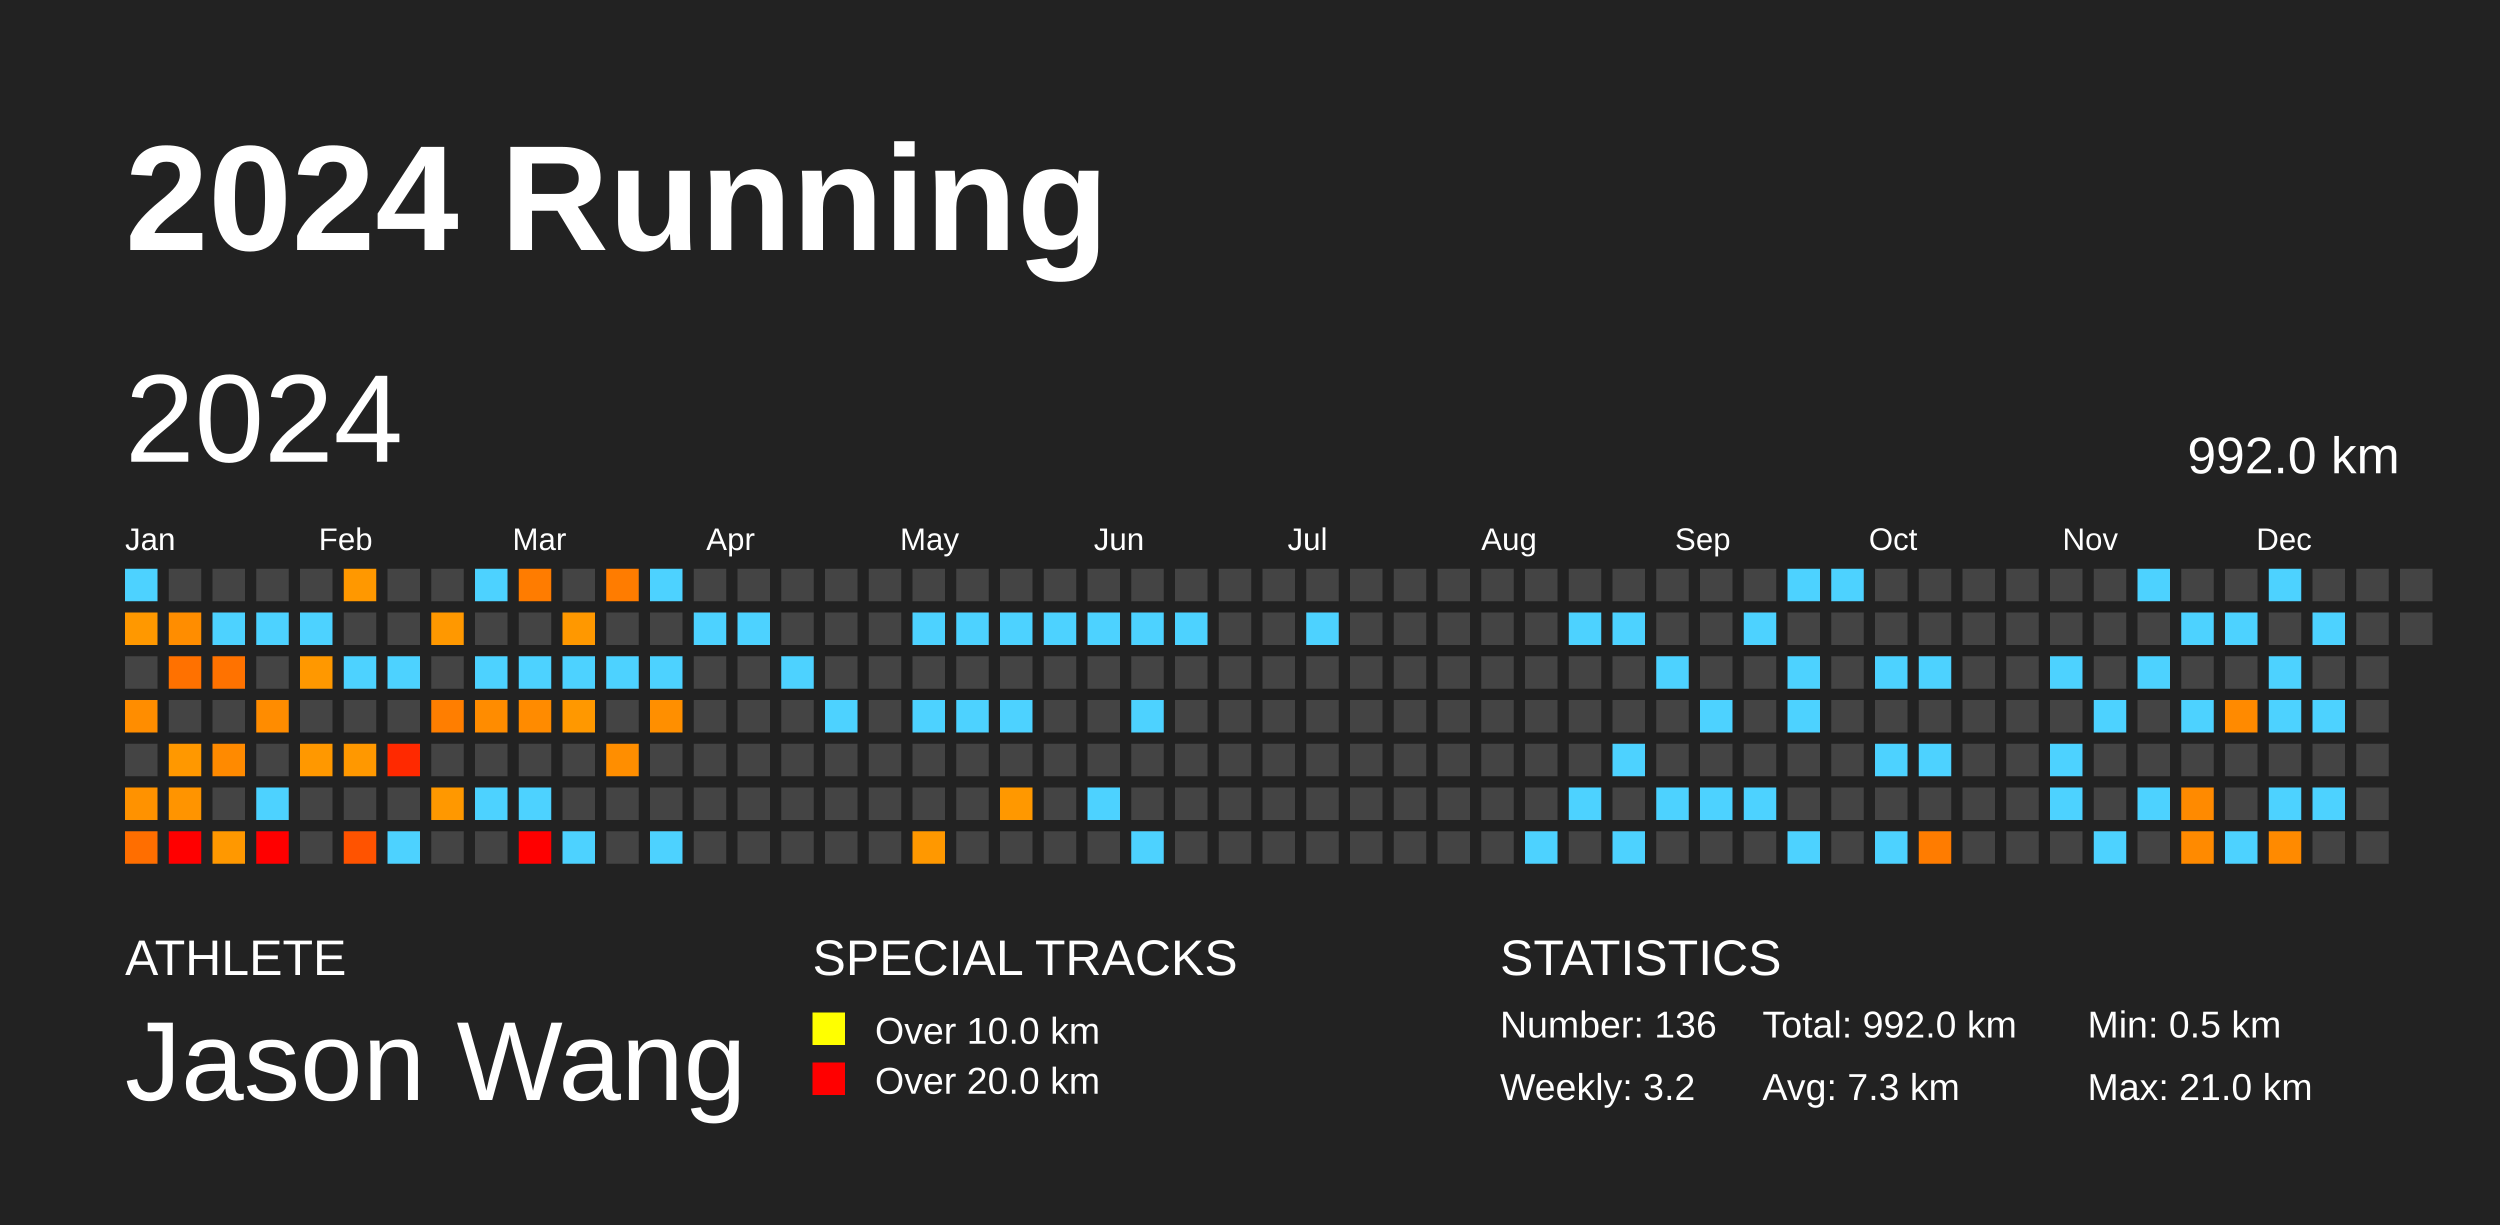
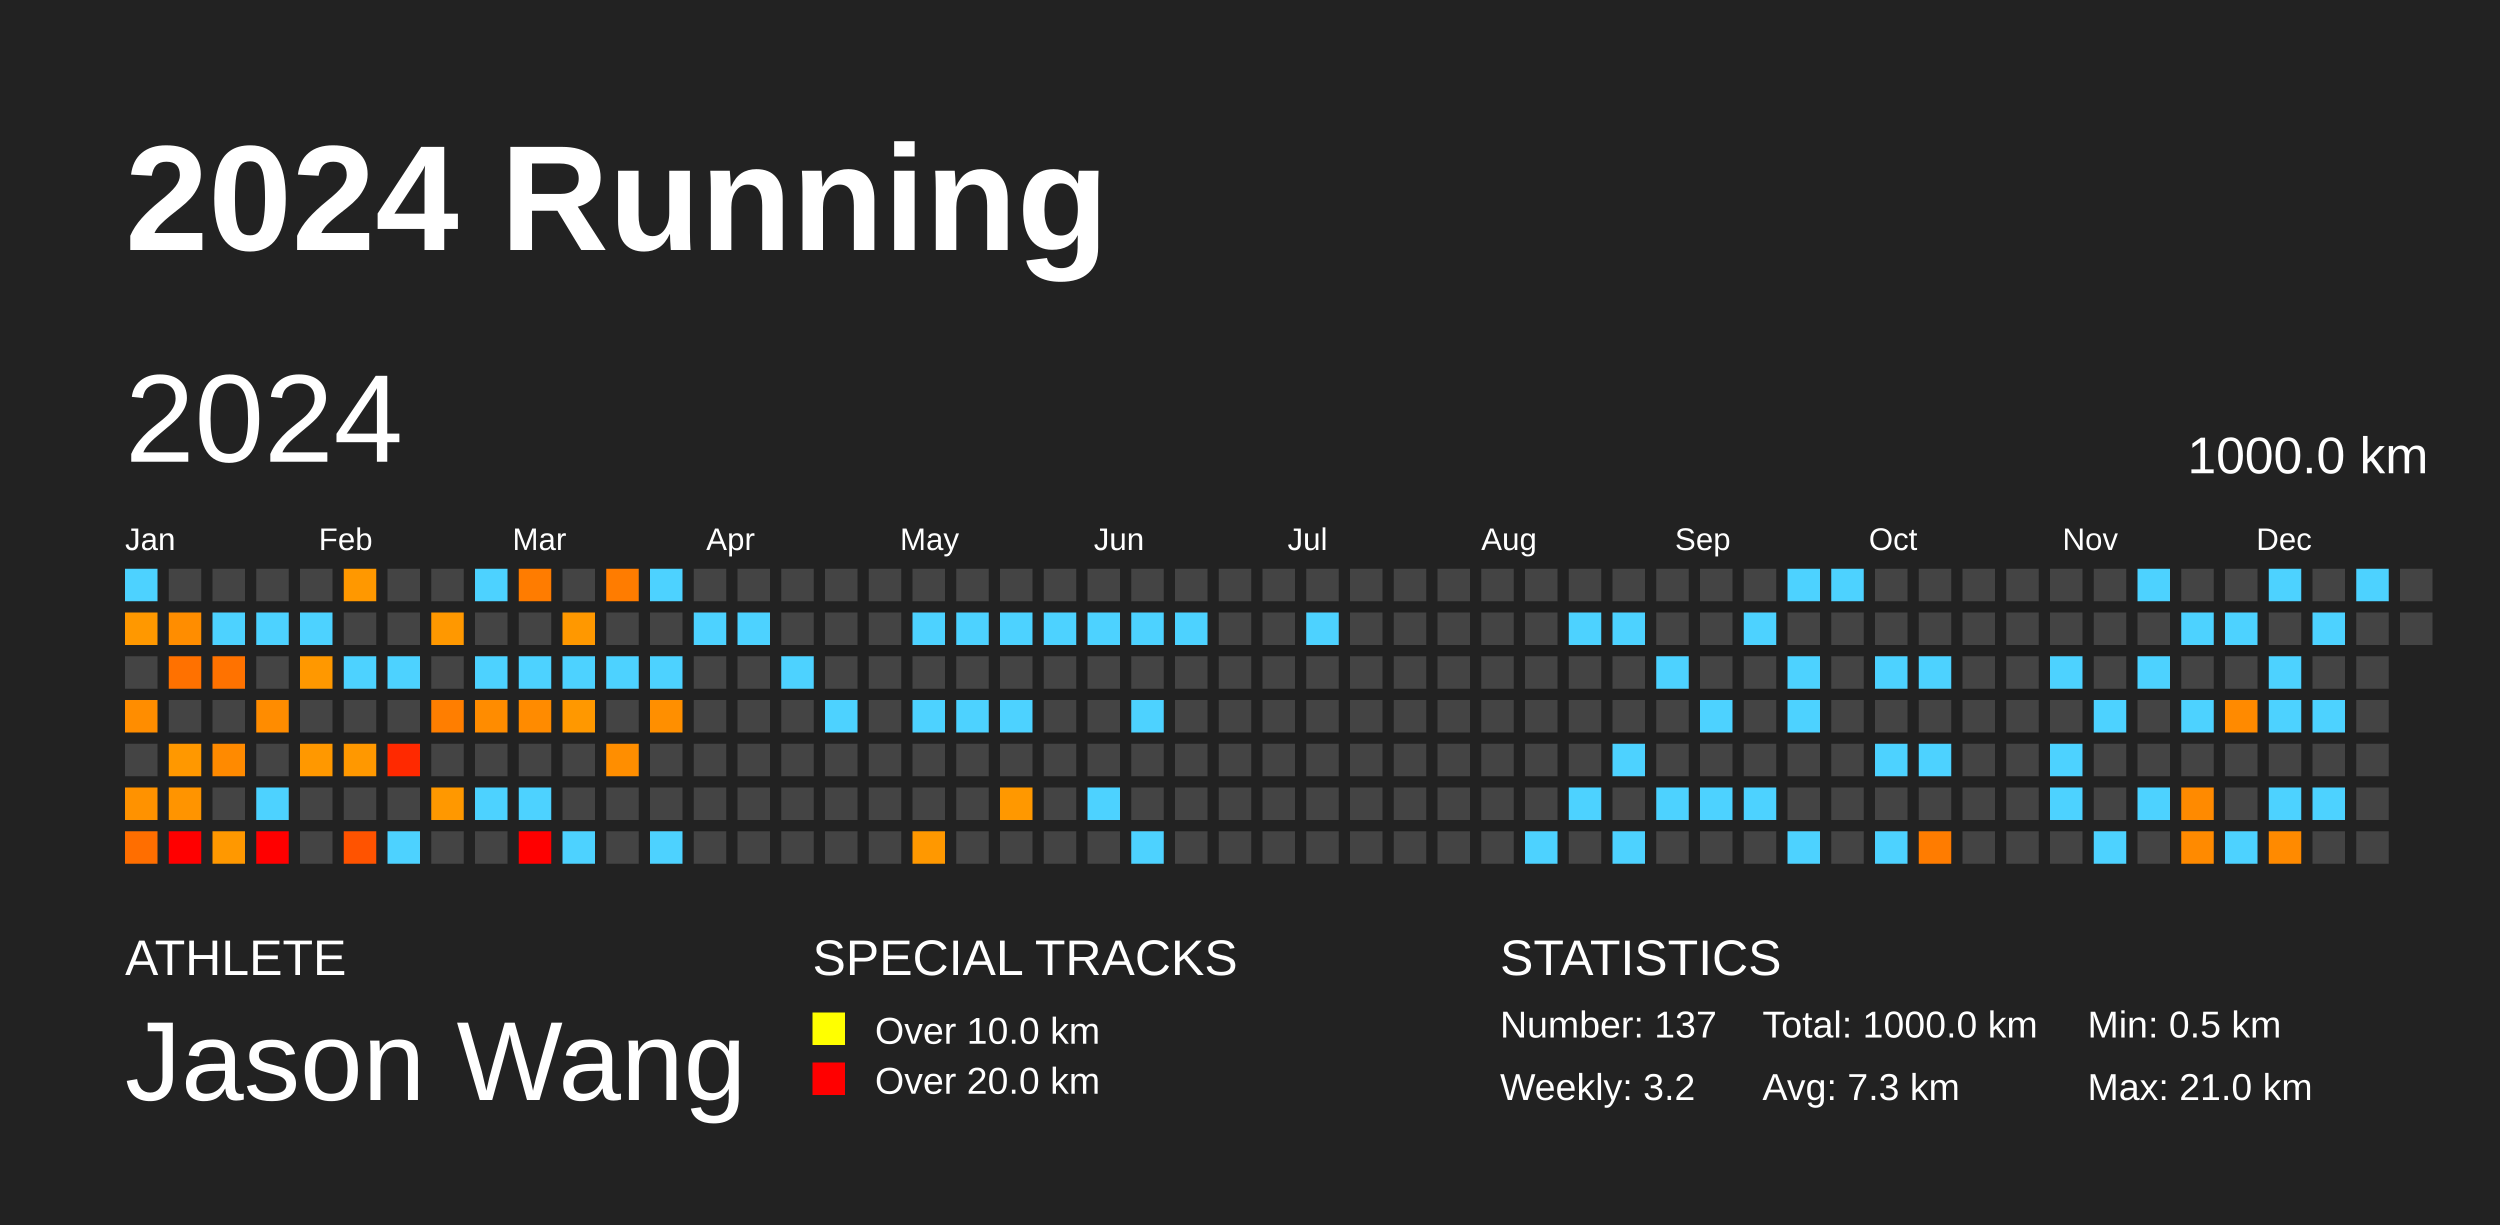
<svg xmlns="http://www.w3.org/2000/svg" baseProfile="full" height="98mm" version="1.1" viewBox="0,0,200,98" width="200mm">
  <defs />
  <rect fill="#222222" height="98" width="200" x="0" y="0" />
  <text fill="#FFFFFF" style="font-size:12px; font-family:Arial; font-weight:bold;" x="10" y="20">2024 Running</text>
  <text fill="#FFFFFF" style="font-size:4px; font-family:Arial" x="10" y="78">ATHLETE</text>
  <text fill="#FFFFFF" style="font-size:9px; font-family:Arial" x="10" y="88">Jason Wang</text>
  <text fill="#FFFFFF" style="font-size:4px; font-family:Arial" x="65" y="78">SPECIAL TRACKS</text>
  <rect fill="yellow" height="2.6" width="2.6" x="65" y="81" />
  <text fill="#FFFFFF" style="font-size:3px; font-family:Arial" x="70" y="83.5">Over 10.0 km</text>
  <rect fill="red" height="2.6" width="2.6" x="65" y="85" />
  <text fill="#FFFFFF" style="font-size:3px; font-family:Arial" x="70" y="87.5">Over 20.0 km</text>
  <text fill="#FFFFFF" style="font-size:4px; font-family:Arial" x="120" y="78">STATISTICS</text>
-   <text fill="#FFFFFF" style="font-size:3px; font-family:Arial" x="120" y="83">Number: 136</text>
+   <text fill="#FFFFFF" style="font-size:3px; font-family:Arial" x="120" y="83">Number: 137</text>
  <text fill="#FFFFFF" style="font-size:3px; font-family:Arial" x="120" y="88">Weekly: 3.2</text>
-   <text fill="#FFFFFF" style="font-size:3px; font-family:Arial" x="141" y="83">Total: 992.0 km</text>
+   <text fill="#FFFFFF" style="font-size:3px; font-family:Arial" x="141" y="83">Total: 1000.0 km</text>
  <text fill="#FFFFFF" style="font-size:3px; font-family:Arial" x="141" y="88">Avg: 7.3 km</text>
  <text fill="#FFFFFF" style="font-size:3px; font-family:Arial" x="167" y="83">Min: 0.5 km</text>
  <text fill="#FFFFFF" style="font-size:3px; font-family:Arial" x="167" y="88">Max: 21.0 km</text>
  <text dominant-baseline="hanging" fill="#FFFFFF" style="font-size:10.0px; font-family:Arial;" x="10" y="30">2024</text>
-   <text dominant-baseline="hanging" fill="#FFFFFF" style="font-size:4.125px; font-family:Arial;" x="175" y="35">992.0 km</text>
+   <text dominant-baseline="hanging" fill="#FFFFFF" style="font-size:4.125px; font-family:Arial;" x="175" y="35">1000.0 km</text>
  <text fill="#FFFFFF" style="font-size:2.5px; font-family:Arial" x="10.0" y="44">Jan</text>
  <text fill="#FFFFFF" style="font-size:2.5px; font-family:Arial" x="25.5" y="44">Feb</text>
  <text fill="#FFFFFF" style="font-size:2.5px; font-family:Arial" x="41.0" y="44">Mar</text>
  <text fill="#FFFFFF" style="font-size:2.5px; font-family:Arial" x="56.5" y="44">Apr</text>
  <text fill="#FFFFFF" style="font-size:2.5px; font-family:Arial" x="72.0" y="44">May</text>
  <text fill="#FFFFFF" style="font-size:2.5px; font-family:Arial" x="87.5" y="44">Jun</text>
  <text fill="#FFFFFF" style="font-size:2.5px; font-family:Arial" x="103.0" y="44">Jul</text>
  <text fill="#FFFFFF" style="font-size:2.5px; font-family:Arial" x="118.5" y="44">Aug</text>
  <text fill="#FFFFFF" style="font-size:2.5px; font-family:Arial" x="134.0" y="44">Sep</text>
  <text fill="#FFFFFF" style="font-size:2.5px; font-family:Arial" x="149.5" y="44">Oct</text>
  <text fill="#FFFFFF" style="font-size:2.5px; font-family:Arial" x="165.0" y="44">Nov</text>
  <text fill="#FFFFFF" style="font-size:2.5px; font-family:Arial" x="180.5" y="44">Dec</text>
  <rect fill="#4dd2ff" height="2.6" width="2.6" x="10.0" y="45.5" />
  <rect fill="#ff9800" height="2.6" width="2.6" x="10.0" y="49.0" />
  <rect fill="#444444" height="2.6" width="2.6" x="10.0" y="52.5" />
  <rect fill="#ff8d00" height="2.6" width="2.6" x="10.0" y="56.0" />
  <rect fill="#444444" height="2.6" width="2.6" x="10.0" y="59.5" />
  <rect fill="#ff9200" height="2.6" width="2.6" x="10.0" y="63.0" />
  <rect fill="#ff6e00" height="2.6" width="2.6" x="10.0" y="66.5" />
  <rect fill="#444444" height="2.6" width="2.6" x="13.5" y="45.5" />
  <rect fill="#ff8d00" height="2.6" width="2.6" x="13.5" y="49.0" />
  <rect fill="#ff7100" height="2.6" width="2.6" x="13.5" y="52.5" />
  <rect fill="#444444" height="2.6" width="2.6" x="13.5" y="56.0" />
  <rect fill="#ff9800" height="2.6" width="2.6" x="13.5" y="59.5" />
  <rect fill="#ff9400" height="2.6" width="2.6" x="13.5" y="63.0" />
  <rect fill="red" height="2.6" width="2.6" x="13.5" y="66.5" />
  <rect fill="#444444" height="2.6" width="2.6" x="17.0" y="45.5" />
  <rect fill="#4dd2ff" height="2.6" width="2.6" x="17.0" y="49.0" />
  <rect fill="#ff7200" height="2.6" width="2.6" x="17.0" y="52.5" />
  <rect fill="#444444" height="2.6" width="2.6" x="17.0" y="56.0" />
  <rect fill="#ff8a00" height="2.6" width="2.6" x="17.0" y="59.5" />
  <rect fill="#444444" height="2.6" width="2.6" x="17.0" y="63.0" />
  <rect fill="#ff9800" height="2.6" width="2.6" x="17.0" y="66.5" />
  <rect fill="#444444" height="2.6" width="2.6" x="20.5" y="45.5" />
  <rect fill="#4dd2ff" height="2.6" width="2.6" x="20.5" y="49.0" />
  <rect fill="#444444" height="2.6" width="2.6" x="20.5" y="52.5" />
  <rect fill="#ff8c00" height="2.6" width="2.6" x="20.5" y="56.0" />
  <rect fill="#444444" height="2.6" width="2.6" x="20.5" y="59.5" />
  <rect fill="#4dd2ff" height="2.6" width="2.6" x="20.5" y="63.0" />
  <rect fill="red" height="2.6" width="2.6" x="20.5" y="66.5" />
  <rect fill="#444444" height="2.6" width="2.6" x="24.0" y="45.5" />
  <rect fill="#4dd2ff" height="2.6" width="2.6" x="24.0" y="49.0" />
  <rect fill="#ff9800" height="2.6" width="2.6" x="24.0" y="52.5" />
  <rect fill="#444444" height="2.6" width="2.6" x="24.0" y="56.0" />
  <rect fill="#ff9800" height="2.6" width="2.6" x="24.0" y="59.5" />
  <rect fill="#444444" height="2.6" width="2.6" x="24.0" y="63.0" />
  <rect fill="#444444" height="2.6" width="2.6" x="24.0" y="66.5" />
  <rect fill="#ff9800" height="2.6" width="2.6" x="27.5" y="45.5" />
  <rect fill="#444444" height="2.6" width="2.6" x="27.5" y="49.0" />
  <rect fill="#4dd2ff" height="2.6" width="2.6" x="27.5" y="52.5" />
  <rect fill="#444444" height="2.6" width="2.6" x="27.5" y="56.0" />
  <rect fill="#ff9800" height="2.6" width="2.6" x="27.5" y="59.5" />
  <rect fill="#444444" height="2.6" width="2.6" x="27.5" y="63.0" />
  <rect fill="#ff5300" height="2.6" width="2.6" x="27.5" y="66.5" />
  <rect fill="#444444" height="2.6" width="2.6" x="31.0" y="45.5" />
  <rect fill="#444444" height="2.6" width="2.6" x="31.0" y="49.0" />
  <rect fill="#4dd2ff" height="2.6" width="2.6" x="31.0" y="52.5" />
  <rect fill="#444444" height="2.6" width="2.6" x="31.0" y="56.0" />
  <rect fill="#ff2900" height="2.6" width="2.6" x="31.0" y="59.5" />
  <rect fill="#444444" height="2.6" width="2.6" x="31.0" y="63.0" />
  <rect fill="#4dd2ff" height="2.6" width="2.6" x="31.0" y="66.5" />
  <rect fill="#444444" height="2.6" width="2.6" x="34.5" y="45.5" />
  <rect fill="#ff9800" height="2.6" width="2.6" x="34.5" y="49.0" />
  <rect fill="#444444" height="2.6" width="2.6" x="34.5" y="52.5" />
  <rect fill="#ff7e00" height="2.6" width="2.6" x="34.5" y="56.0" />
  <rect fill="#444444" height="2.6" width="2.6" x="34.5" y="59.5" />
  <rect fill="#ff9800" height="2.6" width="2.6" x="34.5" y="63.0" />
  <rect fill="#444444" height="2.6" width="2.6" x="34.5" y="66.5" />
  <rect fill="#4dd2ff" height="2.6" width="2.6" x="38.0" y="45.5" />
  <rect fill="#444444" height="2.6" width="2.6" x="38.0" y="49.0" />
  <rect fill="#4dd2ff" height="2.6" width="2.6" x="38.0" y="52.5" />
  <rect fill="#ff8c00" height="2.6" width="2.6" x="38.0" y="56.0" />
  <rect fill="#444444" height="2.6" width="2.6" x="38.0" y="59.5" />
  <rect fill="#4dd2ff" height="2.6" width="2.6" x="38.0" y="63.0" />
  <rect fill="#444444" height="2.6" width="2.6" x="38.0" y="66.5" />
  <rect fill="#ff7c00" height="2.6" width="2.6" x="41.5" y="45.5" />
  <rect fill="#444444" height="2.6" width="2.6" x="41.5" y="49.0" />
  <rect fill="#4dd2ff" height="2.6" width="2.6" x="41.5" y="52.5" />
  <rect fill="#ff8b00" height="2.6" width="2.6" x="41.5" y="56.0" />
  <rect fill="#444444" height="2.6" width="2.6" x="41.5" y="59.5" />
  <rect fill="#4dd2ff" height="2.6" width="2.6" x="41.5" y="63.0" />
  <rect fill="red" height="2.6" width="2.6" x="41.5" y="66.5" />
  <rect fill="#444444" height="2.6" width="2.6" x="45.0" y="45.5" />
  <rect fill="#ff9800" height="2.6" width="2.6" x="45.0" y="49.0" />
  <rect fill="#4dd2ff" height="2.6" width="2.6" x="45.0" y="52.5" />
  <rect fill="#ff9800" height="2.6" width="2.6" x="45.0" y="56.0" />
  <rect fill="#444444" height="2.6" width="2.6" x="45.0" y="59.5" />
  <rect fill="#444444" height="2.6" width="2.6" x="45.0" y="63.0" />
  <rect fill="#4dd2ff" height="2.6" width="2.6" x="45.0" y="66.5" />
  <rect fill="#ff7c00" height="2.6" width="2.6" x="48.5" y="45.5" />
  <rect fill="#444444" height="2.6" width="2.6" x="48.5" y="49.0" />
  <rect fill="#4dd2ff" height="2.6" width="2.6" x="48.5" y="52.5" />
  <rect fill="#444444" height="2.6" width="2.6" x="48.5" y="56.0" />
  <rect fill="#ff8e00" height="2.6" width="2.6" x="48.5" y="59.5" />
  <rect fill="#444444" height="2.6" width="2.6" x="48.5" y="63.0" />
  <rect fill="#444444" height="2.6" width="2.6" x="48.5" y="66.5" />
  <rect fill="#4dd2ff" height="2.6" width="2.6" x="52.0" y="45.5" />
  <rect fill="#444444" height="2.6" width="2.6" x="52.0" y="49.0" />
  <rect fill="#4dd2ff" height="2.6" width="2.6" x="52.0" y="52.5" />
  <rect fill="#ff8f00" height="2.6" width="2.6" x="52.0" y="56.0" />
  <rect fill="#444444" height="2.6" width="2.6" x="52.0" y="59.5" />
  <rect fill="#444444" height="2.6" width="2.6" x="52.0" y="63.0" />
  <rect fill="#4dd2ff" height="2.6" width="2.6" x="52.0" y="66.5" />
  <rect fill="#444444" height="2.6" width="2.6" x="55.5" y="45.5" />
  <rect fill="#4dd2ff" height="2.6" width="2.6" x="55.5" y="49.0" />
  <rect fill="#444444" height="2.6" width="2.6" x="55.5" y="52.5" />
  <rect fill="#444444" height="2.6" width="2.6" x="55.5" y="56.0" />
  <rect fill="#444444" height="2.6" width="2.6" x="55.5" y="59.5" />
  <rect fill="#444444" height="2.6" width="2.6" x="55.5" y="63.0" />
  <rect fill="#444444" height="2.6" width="2.6" x="55.5" y="66.5" />
  <rect fill="#444444" height="2.6" width="2.6" x="59.0" y="45.5" />
  <rect fill="#4dd2ff" height="2.6" width="2.6" x="59.0" y="49.0" />
  <rect fill="#444444" height="2.6" width="2.6" x="59.0" y="52.5" />
  <rect fill="#444444" height="2.6" width="2.6" x="59.0" y="56.0" />
  <rect fill="#444444" height="2.6" width="2.6" x="59.0" y="59.5" />
  <rect fill="#444444" height="2.6" width="2.6" x="59.0" y="63.0" />
  <rect fill="#444444" height="2.6" width="2.6" x="59.0" y="66.5" />
  <rect fill="#444444" height="2.6" width="2.6" x="62.5" y="45.5" />
  <rect fill="#444444" height="2.6" width="2.6" x="62.5" y="49.0" />
  <rect fill="#4dd2ff" height="2.6" width="2.6" x="62.5" y="52.5" />
  <rect fill="#444444" height="2.6" width="2.6" x="62.5" y="56.0" />
  <rect fill="#444444" height="2.6" width="2.6" x="62.5" y="59.5" />
  <rect fill="#444444" height="2.6" width="2.6" x="62.5" y="63.0" />
  <rect fill="#444444" height="2.6" width="2.6" x="62.5" y="66.5" />
  <rect fill="#444444" height="2.6" width="2.6" x="66.0" y="45.5" />
  <rect fill="#444444" height="2.6" width="2.6" x="66.0" y="49.0" />
  <rect fill="#444444" height="2.6" width="2.6" x="66.0" y="52.5" />
  <rect fill="#4dd2ff" height="2.6" width="2.6" x="66.0" y="56.0" />
  <rect fill="#444444" height="2.6" width="2.6" x="66.0" y="59.5" />
  <rect fill="#444444" height="2.6" width="2.6" x="66.0" y="63.0" />
  <rect fill="#444444" height="2.6" width="2.6" x="66.0" y="66.5" />
  <rect fill="#444444" height="2.6" width="2.6" x="69.5" y="45.5" />
  <rect fill="#444444" height="2.6" width="2.6" x="69.5" y="49.0" />
  <rect fill="#444444" height="2.6" width="2.6" x="69.5" y="52.5" />
  <rect fill="#444444" height="2.6" width="2.6" x="69.5" y="56.0" />
  <rect fill="#444444" height="2.6" width="2.6" x="69.5" y="59.5" />
  <rect fill="#444444" height="2.6" width="2.6" x="69.5" y="63.0" />
  <rect fill="#444444" height="2.6" width="2.6" x="69.5" y="66.5" />
  <rect fill="#444444" height="2.6" width="2.6" x="73.0" y="45.5" />
  <rect fill="#4dd2ff" height="2.6" width="2.6" x="73.0" y="49.0" />
  <rect fill="#444444" height="2.6" width="2.6" x="73.0" y="52.5" />
  <rect fill="#4dd2ff" height="2.6" width="2.6" x="73.0" y="56.0" />
  <rect fill="#444444" height="2.6" width="2.6" x="73.0" y="59.5" />
  <rect fill="#444444" height="2.6" width="2.6" x="73.0" y="63.0" />
  <rect fill="#ff9800" height="2.6" width="2.6" x="73.0" y="66.5" />
  <rect fill="#444444" height="2.6" width="2.6" x="76.5" y="45.5" />
  <rect fill="#4dd2ff" height="2.6" width="2.6" x="76.5" y="49.0" />
  <rect fill="#444444" height="2.6" width="2.6" x="76.5" y="52.5" />
  <rect fill="#4dd2ff" height="2.6" width="2.6" x="76.5" y="56.0" />
  <rect fill="#444444" height="2.6" width="2.6" x="76.5" y="59.5" />
  <rect fill="#444444" height="2.6" width="2.6" x="76.5" y="63.0" />
  <rect fill="#444444" height="2.6" width="2.6" x="76.5" y="66.5" />
  <rect fill="#444444" height="2.6" width="2.6" x="80.0" y="45.5" />
  <rect fill="#4dd2ff" height="2.6" width="2.6" x="80.0" y="49.0" />
  <rect fill="#444444" height="2.6" width="2.6" x="80.0" y="52.5" />
  <rect fill="#4dd2ff" height="2.6" width="2.6" x="80.0" y="56.0" />
  <rect fill="#444444" height="2.6" width="2.6" x="80.0" y="59.5" />
  <rect fill="#ff9800" height="2.6" width="2.6" x="80.0" y="63.0" />
  <rect fill="#444444" height="2.6" width="2.6" x="80.0" y="66.5" />
  <rect fill="#444444" height="2.6" width="2.6" x="83.5" y="45.5" />
  <rect fill="#4dd2ff" height="2.6" width="2.6" x="83.5" y="49.0" />
  <rect fill="#444444" height="2.6" width="2.6" x="83.5" y="52.5" />
  <rect fill="#444444" height="2.6" width="2.6" x="83.5" y="56.0" />
  <rect fill="#444444" height="2.6" width="2.6" x="83.5" y="59.5" />
  <rect fill="#444444" height="2.6" width="2.6" x="83.5" y="63.0" />
  <rect fill="#444444" height="2.6" width="2.6" x="83.5" y="66.5" />
  <rect fill="#444444" height="2.6" width="2.6" x="87.0" y="45.5" />
  <rect fill="#4dd2ff" height="2.6" width="2.6" x="87.0" y="49.0" />
  <rect fill="#444444" height="2.6" width="2.6" x="87.0" y="52.5" />
  <rect fill="#444444" height="2.6" width="2.6" x="87.0" y="56.0" />
  <rect fill="#444444" height="2.6" width="2.6" x="87.0" y="59.5" />
  <rect fill="#4dd2ff" height="2.6" width="2.6" x="87.0" y="63.0" />
  <rect fill="#444444" height="2.6" width="2.6" x="87.0" y="66.5" />
  <rect fill="#444444" height="2.6" width="2.6" x="90.5" y="45.5" />
  <rect fill="#4dd2ff" height="2.6" width="2.6" x="90.5" y="49.0" />
  <rect fill="#444444" height="2.6" width="2.6" x="90.5" y="52.5" />
  <rect fill="#4dd2ff" height="2.6" width="2.6" x="90.5" y="56.0" />
  <rect fill="#444444" height="2.6" width="2.6" x="90.5" y="59.5" />
  <rect fill="#444444" height="2.6" width="2.6" x="90.5" y="63.0" />
  <rect fill="#4dd2ff" height="2.6" width="2.6" x="90.5" y="66.5" />
  <rect fill="#444444" height="2.6" width="2.6" x="94.0" y="45.5" />
  <rect fill="#4dd2ff" height="2.6" width="2.6" x="94.0" y="49.0" />
  <rect fill="#444444" height="2.6" width="2.6" x="94.0" y="52.5" />
  <rect fill="#444444" height="2.6" width="2.6" x="94.0" y="56.0" />
  <rect fill="#444444" height="2.6" width="2.6" x="94.0" y="59.5" />
  <rect fill="#444444" height="2.6" width="2.6" x="94.0" y="63.0" />
  <rect fill="#444444" height="2.6" width="2.6" x="94.0" y="66.5" />
  <rect fill="#444444" height="2.6" width="2.6" x="97.5" y="45.5" />
  <rect fill="#444444" height="2.6" width="2.6" x="97.5" y="49.0" />
  <rect fill="#444444" height="2.6" width="2.6" x="97.5" y="52.5" />
  <rect fill="#444444" height="2.6" width="2.6" x="97.5" y="56.0" />
  <rect fill="#444444" height="2.6" width="2.6" x="97.5" y="59.5" />
  <rect fill="#444444" height="2.6" width="2.6" x="97.5" y="63.0" />
  <rect fill="#444444" height="2.6" width="2.6" x="97.5" y="66.5" />
  <rect fill="#444444" height="2.6" width="2.6" x="101.0" y="45.5" />
  <rect fill="#444444" height="2.6" width="2.6" x="101.0" y="49.0" />
  <rect fill="#444444" height="2.6" width="2.6" x="101.0" y="52.5" />
  <rect fill="#444444" height="2.6" width="2.6" x="101.0" y="56.0" />
  <rect fill="#444444" height="2.6" width="2.6" x="101.0" y="59.5" />
  <rect fill="#444444" height="2.6" width="2.6" x="101.0" y="63.0" />
  <rect fill="#444444" height="2.6" width="2.6" x="101.0" y="66.5" />
  <rect fill="#444444" height="2.6" width="2.6" x="104.5" y="45.5" />
  <rect fill="#4dd2ff" height="2.6" width="2.6" x="104.5" y="49.0" />
  <rect fill="#444444" height="2.6" width="2.6" x="104.5" y="52.5" />
  <rect fill="#444444" height="2.6" width="2.6" x="104.5" y="56.0" />
  <rect fill="#444444" height="2.6" width="2.6" x="104.5" y="59.5" />
  <rect fill="#444444" height="2.6" width="2.6" x="104.5" y="63.0" />
  <rect fill="#444444" height="2.6" width="2.6" x="104.5" y="66.5" />
  <rect fill="#444444" height="2.6" width="2.6" x="108.0" y="45.5" />
  <rect fill="#444444" height="2.6" width="2.6" x="108.0" y="49.0" />
  <rect fill="#444444" height="2.6" width="2.6" x="108.0" y="52.5" />
  <rect fill="#444444" height="2.6" width="2.6" x="108.0" y="56.0" />
  <rect fill="#444444" height="2.6" width="2.6" x="108.0" y="59.5" />
  <rect fill="#444444" height="2.6" width="2.6" x="108.0" y="63.0" />
  <rect fill="#444444" height="2.6" width="2.6" x="108.0" y="66.5" />
  <rect fill="#444444" height="2.6" width="2.6" x="111.5" y="45.5" />
  <rect fill="#444444" height="2.6" width="2.6" x="111.5" y="49.0" />
  <rect fill="#444444" height="2.6" width="2.6" x="111.5" y="52.5" />
  <rect fill="#444444" height="2.6" width="2.6" x="111.5" y="56.0" />
  <rect fill="#444444" height="2.6" width="2.6" x="111.5" y="59.5" />
  <rect fill="#444444" height="2.6" width="2.6" x="111.5" y="63.0" />
  <rect fill="#444444" height="2.6" width="2.6" x="111.5" y="66.5" />
  <rect fill="#444444" height="2.6" width="2.6" x="115.0" y="45.5" />
  <rect fill="#444444" height="2.6" width="2.6" x="115.0" y="49.0" />
  <rect fill="#444444" height="2.6" width="2.6" x="115.0" y="52.5" />
  <rect fill="#444444" height="2.6" width="2.6" x="115.0" y="56.0" />
  <rect fill="#444444" height="2.6" width="2.6" x="115.0" y="59.5" />
  <rect fill="#444444" height="2.6" width="2.6" x="115.0" y="63.0" />
  <rect fill="#444444" height="2.6" width="2.6" x="115.0" y="66.5" />
  <rect fill="#444444" height="2.6" width="2.6" x="118.5" y="45.5" />
  <rect fill="#444444" height="2.6" width="2.6" x="118.5" y="49.0" />
  <rect fill="#444444" height="2.6" width="2.6" x="118.5" y="52.5" />
  <rect fill="#444444" height="2.6" width="2.6" x="118.5" y="56.0" />
  <rect fill="#444444" height="2.6" width="2.6" x="118.5" y="59.5" />
  <rect fill="#444444" height="2.6" width="2.6" x="118.5" y="63.0" />
  <rect fill="#444444" height="2.6" width="2.6" x="118.5" y="66.5" />
  <rect fill="#444444" height="2.6" width="2.6" x="122.0" y="45.5" />
  <rect fill="#444444" height="2.6" width="2.6" x="122.0" y="49.0" />
  <rect fill="#444444" height="2.6" width="2.6" x="122.0" y="52.5" />
  <rect fill="#444444" height="2.6" width="2.6" x="122.0" y="56.0" />
  <rect fill="#444444" height="2.6" width="2.6" x="122.0" y="59.5" />
  <rect fill="#444444" height="2.6" width="2.6" x="122.0" y="63.0" />
  <rect fill="#4dd2ff" height="2.6" width="2.6" x="122.0" y="66.5" />
  <rect fill="#444444" height="2.6" width="2.6" x="125.5" y="45.5" />
  <rect fill="#4dd2ff" height="2.6" width="2.6" x="125.5" y="49.0" />
  <rect fill="#444444" height="2.6" width="2.6" x="125.5" y="52.5" />
  <rect fill="#444444" height="2.6" width="2.6" x="125.5" y="56.0" />
  <rect fill="#444444" height="2.6" width="2.6" x="125.5" y="59.5" />
  <rect fill="#4dd2ff" height="2.6" width="2.6" x="125.5" y="63.0" />
  <rect fill="#444444" height="2.6" width="2.6" x="125.5" y="66.5" />
  <rect fill="#444444" height="2.6" width="2.6" x="129.0" y="45.5" />
  <rect fill="#4dd2ff" height="2.6" width="2.6" x="129.0" y="49.0" />
  <rect fill="#444444" height="2.6" width="2.6" x="129.0" y="52.5" />
  <rect fill="#444444" height="2.6" width="2.6" x="129.0" y="56.0" />
  <rect fill="#4dd2ff" height="2.6" width="2.6" x="129.0" y="59.5" />
  <rect fill="#444444" height="2.6" width="2.6" x="129.0" y="63.0" />
  <rect fill="#4dd2ff" height="2.6" width="2.6" x="129.0" y="66.5" />
  <rect fill="#444444" height="2.6" width="2.6" x="132.5" y="45.5" />
  <rect fill="#444444" height="2.6" width="2.6" x="132.5" y="49.0" />
  <rect fill="#4dd2ff" height="2.6" width="2.6" x="132.5" y="52.5" />
  <rect fill="#444444" height="2.6" width="2.6" x="132.5" y="56.0" />
  <rect fill="#444444" height="2.6" width="2.6" x="132.5" y="59.5" />
  <rect fill="#4dd2ff" height="2.6" width="2.6" x="132.5" y="63.0" />
  <rect fill="#444444" height="2.6" width="2.6" x="132.5" y="66.5" />
  <rect fill="#444444" height="2.6" width="2.6" x="136.0" y="45.5" />
  <rect fill="#444444" height="2.6" width="2.6" x="136.0" y="49.0" />
  <rect fill="#444444" height="2.6" width="2.6" x="136.0" y="52.5" />
  <rect fill="#4dd2ff" height="2.6" width="2.6" x="136.0" y="56.0" />
  <rect fill="#444444" height="2.6" width="2.6" x="136.0" y="59.5" />
  <rect fill="#4dd2ff" height="2.6" width="2.6" x="136.0" y="63.0" />
  <rect fill="#444444" height="2.6" width="2.6" x="136.0" y="66.5" />
  <rect fill="#444444" height="2.6" width="2.6" x="139.5" y="45.5" />
  <rect fill="#4dd2ff" height="2.6" width="2.6" x="139.5" y="49.0" />
  <rect fill="#444444" height="2.6" width="2.6" x="139.5" y="52.5" />
  <rect fill="#444444" height="2.6" width="2.6" x="139.5" y="56.0" />
  <rect fill="#444444" height="2.6" width="2.6" x="139.5" y="59.5" />
  <rect fill="#4dd2ff" height="2.6" width="2.6" x="139.5" y="63.0" />
  <rect fill="#444444" height="2.6" width="2.6" x="139.5" y="66.5" />
  <rect fill="#4dd2ff" height="2.6" width="2.6" x="143.0" y="45.5" />
  <rect fill="#444444" height="2.6" width="2.6" x="143.0" y="49.0" />
  <rect fill="#4dd2ff" height="2.6" width="2.6" x="143.0" y="52.5" />
  <rect fill="#4dd2ff" height="2.6" width="2.6" x="143.0" y="56.0" />
  <rect fill="#444444" height="2.6" width="2.6" x="143.0" y="59.5" />
  <rect fill="#444444" height="2.6" width="2.6" x="143.0" y="63.0" />
  <rect fill="#4dd2ff" height="2.6" width="2.6" x="143.0" y="66.5" />
  <rect fill="#4dd2ff" height="2.6" width="2.6" x="146.5" y="45.5" />
  <rect fill="#444444" height="2.6" width="2.6" x="146.5" y="49.0" />
  <rect fill="#444444" height="2.6" width="2.6" x="146.5" y="52.5" />
  <rect fill="#444444" height="2.6" width="2.6" x="146.5" y="56.0" />
  <rect fill="#444444" height="2.6" width="2.6" x="146.5" y="59.5" />
  <rect fill="#444444" height="2.6" width="2.6" x="146.5" y="63.0" />
  <rect fill="#444444" height="2.6" width="2.6" x="146.5" y="66.5" />
  <rect fill="#444444" height="2.6" width="2.6" x="150.0" y="45.5" />
  <rect fill="#444444" height="2.6" width="2.6" x="150.0" y="49.0" />
  <rect fill="#4dd2ff" height="2.6" width="2.6" x="150.0" y="52.5" />
  <rect fill="#444444" height="2.6" width="2.6" x="150.0" y="56.0" />
  <rect fill="#4dd2ff" height="2.6" width="2.6" x="150.0" y="59.5" />
  <rect fill="#444444" height="2.6" width="2.6" x="150.0" y="63.0" />
  <rect fill="#4dd2ff" height="2.6" width="2.6" x="150.0" y="66.5" />
  <rect fill="#444444" height="2.6" width="2.6" x="153.5" y="45.5" />
  <rect fill="#444444" height="2.6" width="2.6" x="153.5" y="49.0" />
  <rect fill="#4dd2ff" height="2.6" width="2.6" x="153.5" y="52.5" />
  <rect fill="#444444" height="2.6" width="2.6" x="153.5" y="56.0" />
  <rect fill="#4dd2ff" height="2.6" width="2.6" x="153.5" y="59.5" />
  <rect fill="#444444" height="2.6" width="2.6" x="153.5" y="63.0" />
  <rect fill="#ff7c00" height="2.6" width="2.6" x="153.5" y="66.5" />
  <rect fill="#444444" height="2.6" width="2.6" x="157.0" y="45.5" />
  <rect fill="#444444" height="2.6" width="2.6" x="157.0" y="49.0" />
  <rect fill="#444444" height="2.6" width="2.6" x="157.0" y="52.5" />
  <rect fill="#444444" height="2.6" width="2.6" x="157.0" y="56.0" />
  <rect fill="#444444" height="2.6" width="2.6" x="157.0" y="59.5" />
  <rect fill="#444444" height="2.6" width="2.6" x="157.0" y="63.0" />
  <rect fill="#444444" height="2.6" width="2.6" x="157.0" y="66.5" />
  <rect fill="#444444" height="2.6" width="2.6" x="160.5" y="45.5" />
  <rect fill="#444444" height="2.6" width="2.6" x="160.5" y="49.0" />
  <rect fill="#444444" height="2.6" width="2.6" x="160.5" y="52.5" />
  <rect fill="#444444" height="2.6" width="2.6" x="160.5" y="56.0" />
  <rect fill="#444444" height="2.6" width="2.6" x="160.5" y="59.5" />
  <rect fill="#444444" height="2.6" width="2.6" x="160.5" y="63.0" />
  <rect fill="#444444" height="2.6" width="2.6" x="160.5" y="66.5" />
  <rect fill="#444444" height="2.6" width="2.6" x="164.0" y="45.5" />
  <rect fill="#444444" height="2.6" width="2.6" x="164.0" y="49.0" />
  <rect fill="#4dd2ff" height="2.6" width="2.6" x="164.0" y="52.5" />
  <rect fill="#444444" height="2.6" width="2.6" x="164.0" y="56.0" />
  <rect fill="#4dd2ff" height="2.6" width="2.6" x="164.0" y="59.5" />
  <rect fill="#4dd2ff" height="2.6" width="2.6" x="164.0" y="63.0" />
  <rect fill="#444444" height="2.6" width="2.6" x="164.0" y="66.5" />
  <rect fill="#444444" height="2.6" width="2.6" x="167.5" y="45.5" />
  <rect fill="#444444" height="2.6" width="2.6" x="167.5" y="49.0" />
  <rect fill="#444444" height="2.6" width="2.6" x="167.5" y="52.5" />
  <rect fill="#4dd2ff" height="2.6" width="2.6" x="167.5" y="56.0" />
  <rect fill="#444444" height="2.6" width="2.6" x="167.5" y="59.5" />
  <rect fill="#444444" height="2.6" width="2.6" x="167.5" y="63.0" />
  <rect fill="#4dd2ff" height="2.6" width="2.6" x="167.5" y="66.5" />
  <rect fill="#4dd2ff" height="2.6" width="2.6" x="171.0" y="45.5" />
  <rect fill="#444444" height="2.6" width="2.6" x="171.0" y="49.0" />
  <rect fill="#4dd2ff" height="2.6" width="2.6" x="171.0" y="52.5" />
  <rect fill="#444444" height="2.6" width="2.6" x="171.0" y="56.0" />
  <rect fill="#444444" height="2.6" width="2.6" x="171.0" y="59.5" />
  <rect fill="#4dd2ff" height="2.6" width="2.6" x="171.0" y="63.0" />
  <rect fill="#444444" height="2.6" width="2.6" x="171.0" y="66.5" />
  <rect fill="#444444" height="2.6" width="2.6" x="174.5" y="45.5" />
  <rect fill="#4dd2ff" height="2.6" width="2.6" x="174.5" y="49.0" />
  <rect fill="#444444" height="2.6" width="2.6" x="174.5" y="52.5" />
  <rect fill="#4dd2ff" height="2.6" width="2.6" x="174.5" y="56.0" />
  <rect fill="#444444" height="2.6" width="2.6" x="174.5" y="59.5" />
  <rect fill="#ff8a00" height="2.6" width="2.6" x="174.5" y="63.0" />
  <rect fill="#ff8a00" height="2.6" width="2.6" x="174.5" y="66.5" />
  <rect fill="#444444" height="2.6" width="2.6" x="178.0" y="45.5" />
  <rect fill="#4dd2ff" height="2.6" width="2.6" x="178.0" y="49.0" />
  <rect fill="#444444" height="2.6" width="2.6" x="178.0" y="52.5" />
  <rect fill="#ff8a00" height="2.6" width="2.6" x="178.0" y="56.0" />
  <rect fill="#444444" height="2.6" width="2.6" x="178.0" y="59.5" />
  <rect fill="#444444" height="2.6" width="2.6" x="178.0" y="63.0" />
  <rect fill="#4dd2ff" height="2.6" width="2.6" x="178.0" y="66.5" />
  <rect fill="#4dd2ff" height="2.6" width="2.6" x="181.5" y="45.5" />
  <rect fill="#444444" height="2.6" width="2.6" x="181.5" y="49.0" />
  <rect fill="#4dd2ff" height="2.6" width="2.6" x="181.5" y="52.5" />
  <rect fill="#4dd2ff" height="2.6" width="2.6" x="181.5" y="56.0" />
  <rect fill="#444444" height="2.6" width="2.6" x="181.5" y="59.5" />
  <rect fill="#4dd2ff" height="2.6" width="2.6" x="181.5" y="63.0" />
  <rect fill="#ff8a00" height="2.6" width="2.6" x="181.5" y="66.5" />
  <rect fill="#444444" height="2.6" width="2.6" x="185.0" y="45.5" />
  <rect fill="#4dd2ff" height="2.6" width="2.6" x="185.0" y="49.0" />
  <rect fill="#444444" height="2.6" width="2.6" x="185.0" y="52.5" />
  <rect fill="#4dd2ff" height="2.6" width="2.6" x="185.0" y="56.0" />
  <rect fill="#444444" height="2.6" width="2.6" x="185.0" y="59.5" />
  <rect fill="#4dd2ff" height="2.6" width="2.6" x="185.0" y="63.0" />
  <rect fill="#444444" height="2.6" width="2.6" x="185.0" y="66.5" />
-   <rect fill="#444444" height="2.6" width="2.6" x="188.5" y="45.5" />
+   <rect fill="#4dd2ff" height="2.6" width="2.6" x="188.5" y="45.5" />
  <rect fill="#444444" height="2.6" width="2.6" x="188.5" y="49.0" />
  <rect fill="#444444" height="2.6" width="2.6" x="188.5" y="52.5" />
  <rect fill="#444444" height="2.6" width="2.6" x="188.5" y="56.0" />
  <rect fill="#444444" height="2.6" width="2.6" x="188.5" y="59.5" />
  <rect fill="#444444" height="2.6" width="2.6" x="188.5" y="63.0" />
  <rect fill="#444444" height="2.6" width="2.6" x="188.5" y="66.5" />
  <rect fill="#444444" height="2.6" width="2.6" x="192.0" y="45.5" />
  <rect fill="#444444" height="2.6" width="2.6" x="192.0" y="49.0" />
</svg>
